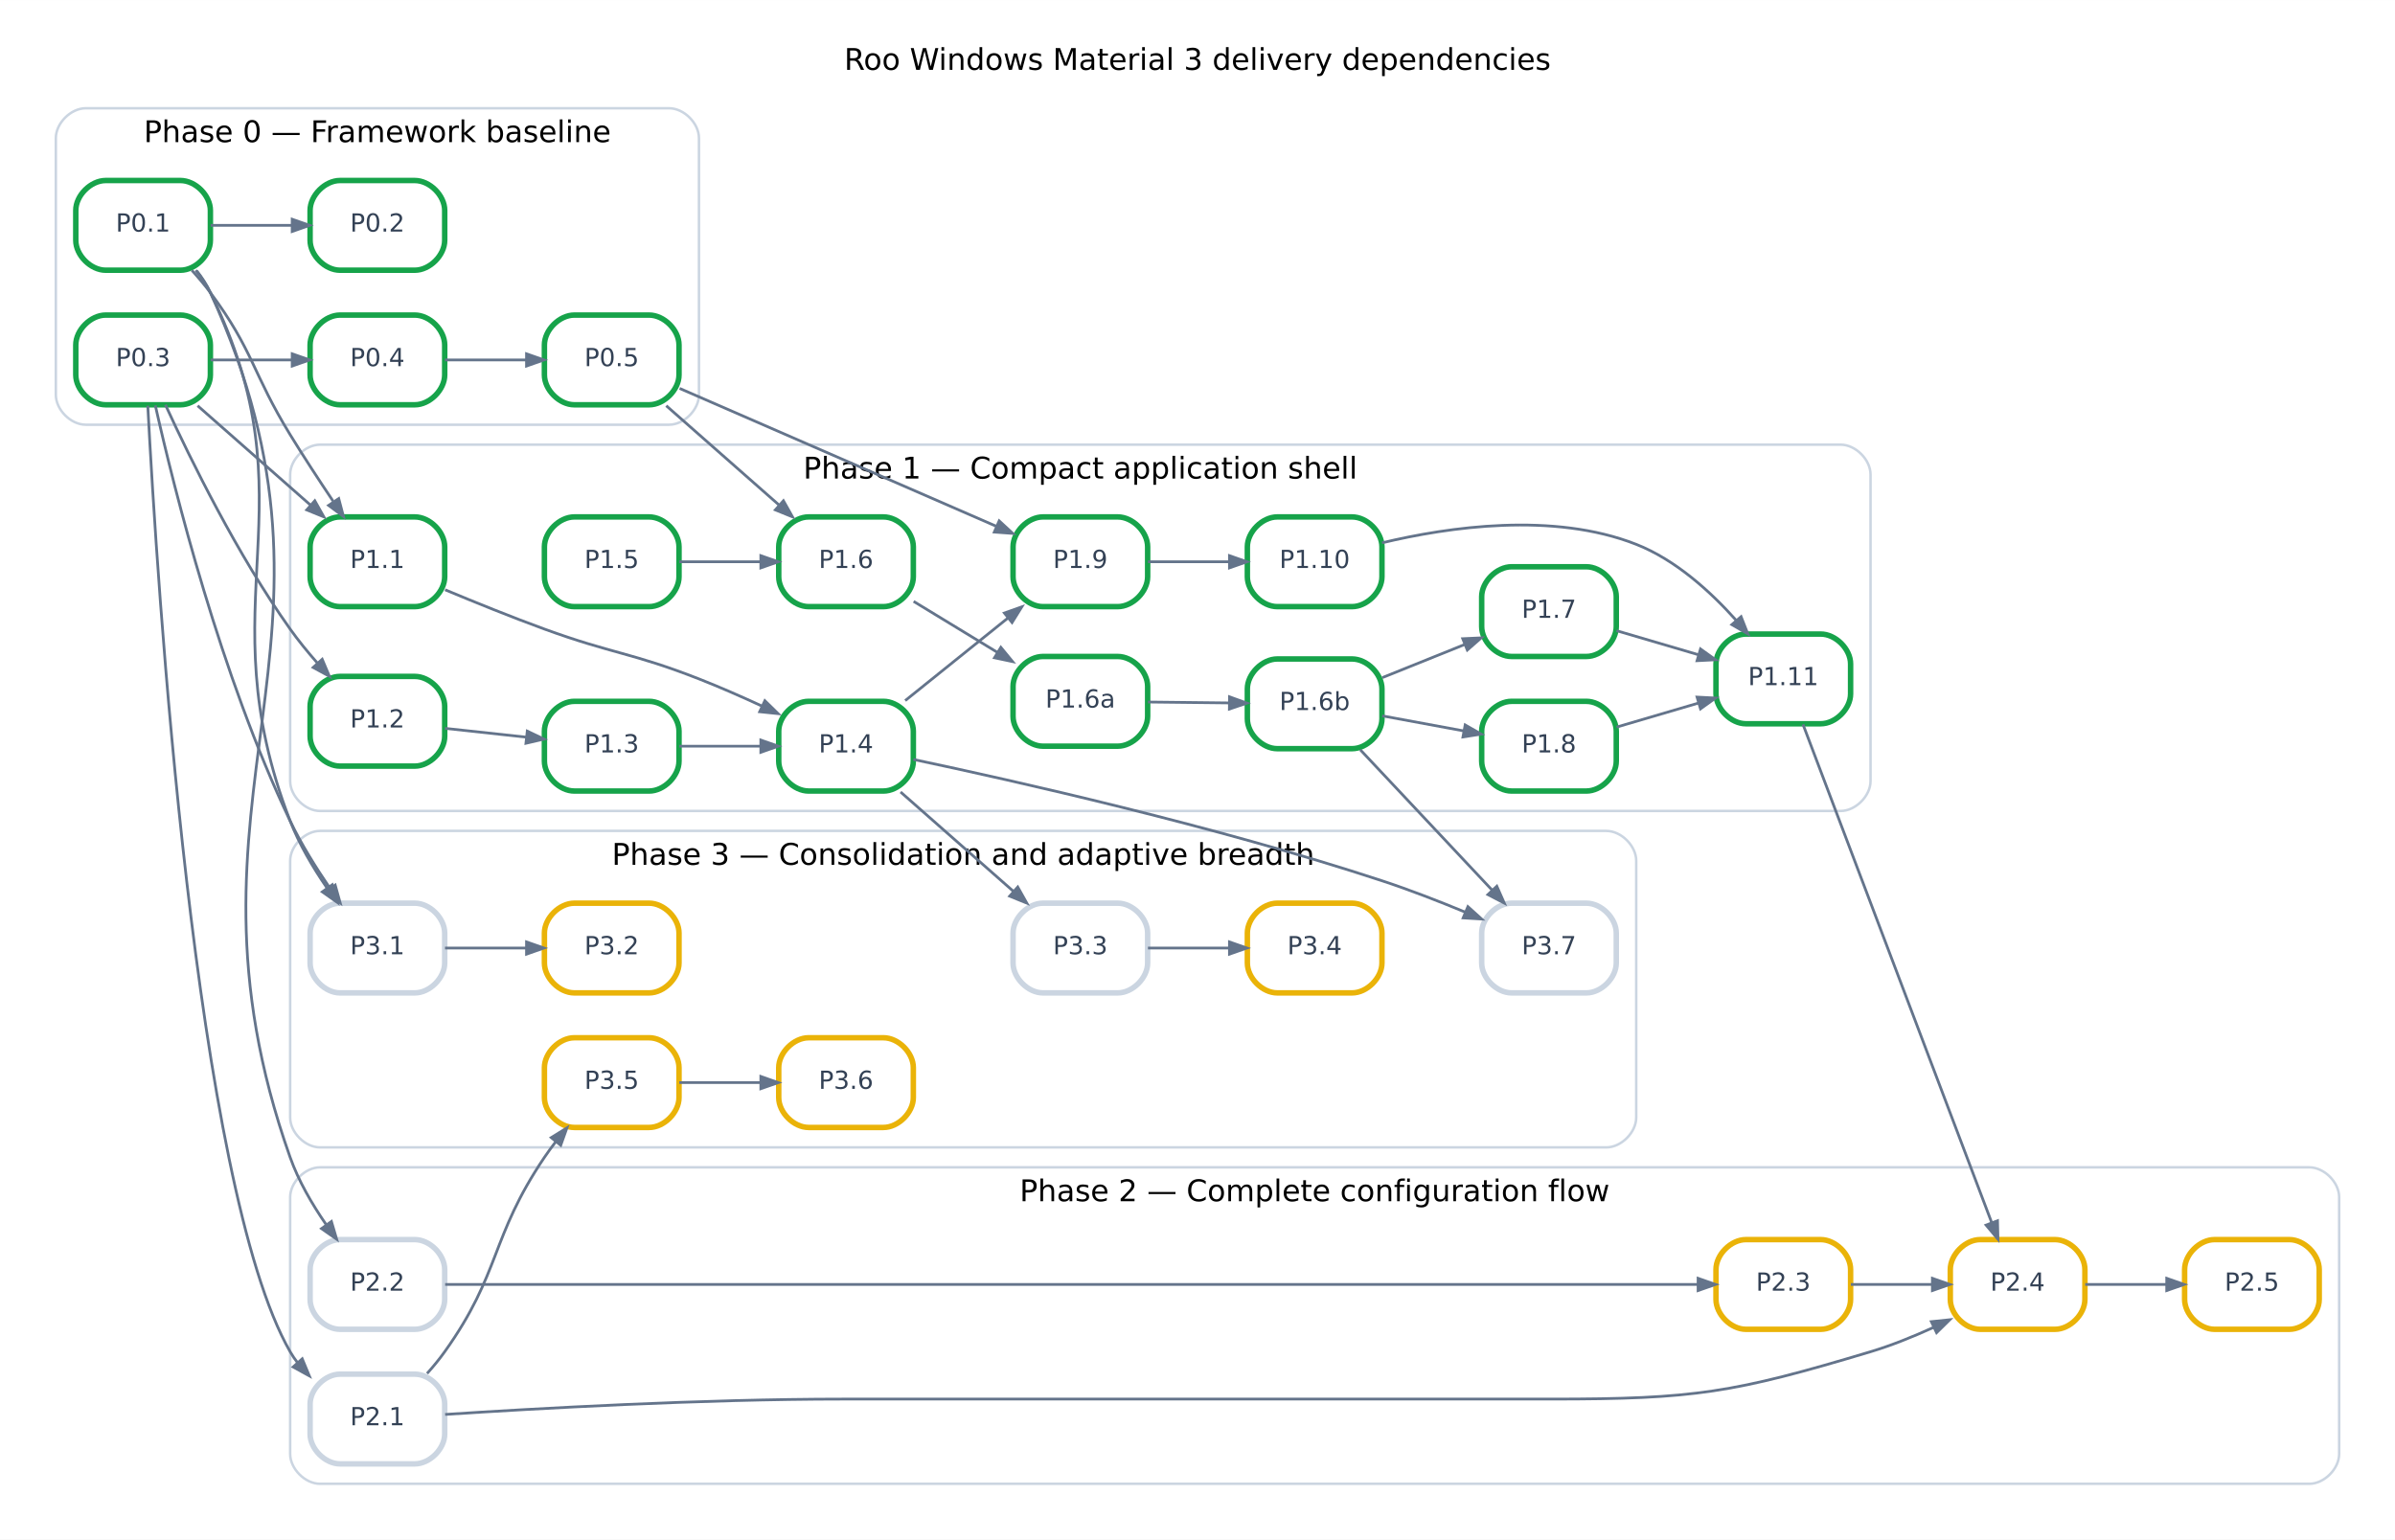
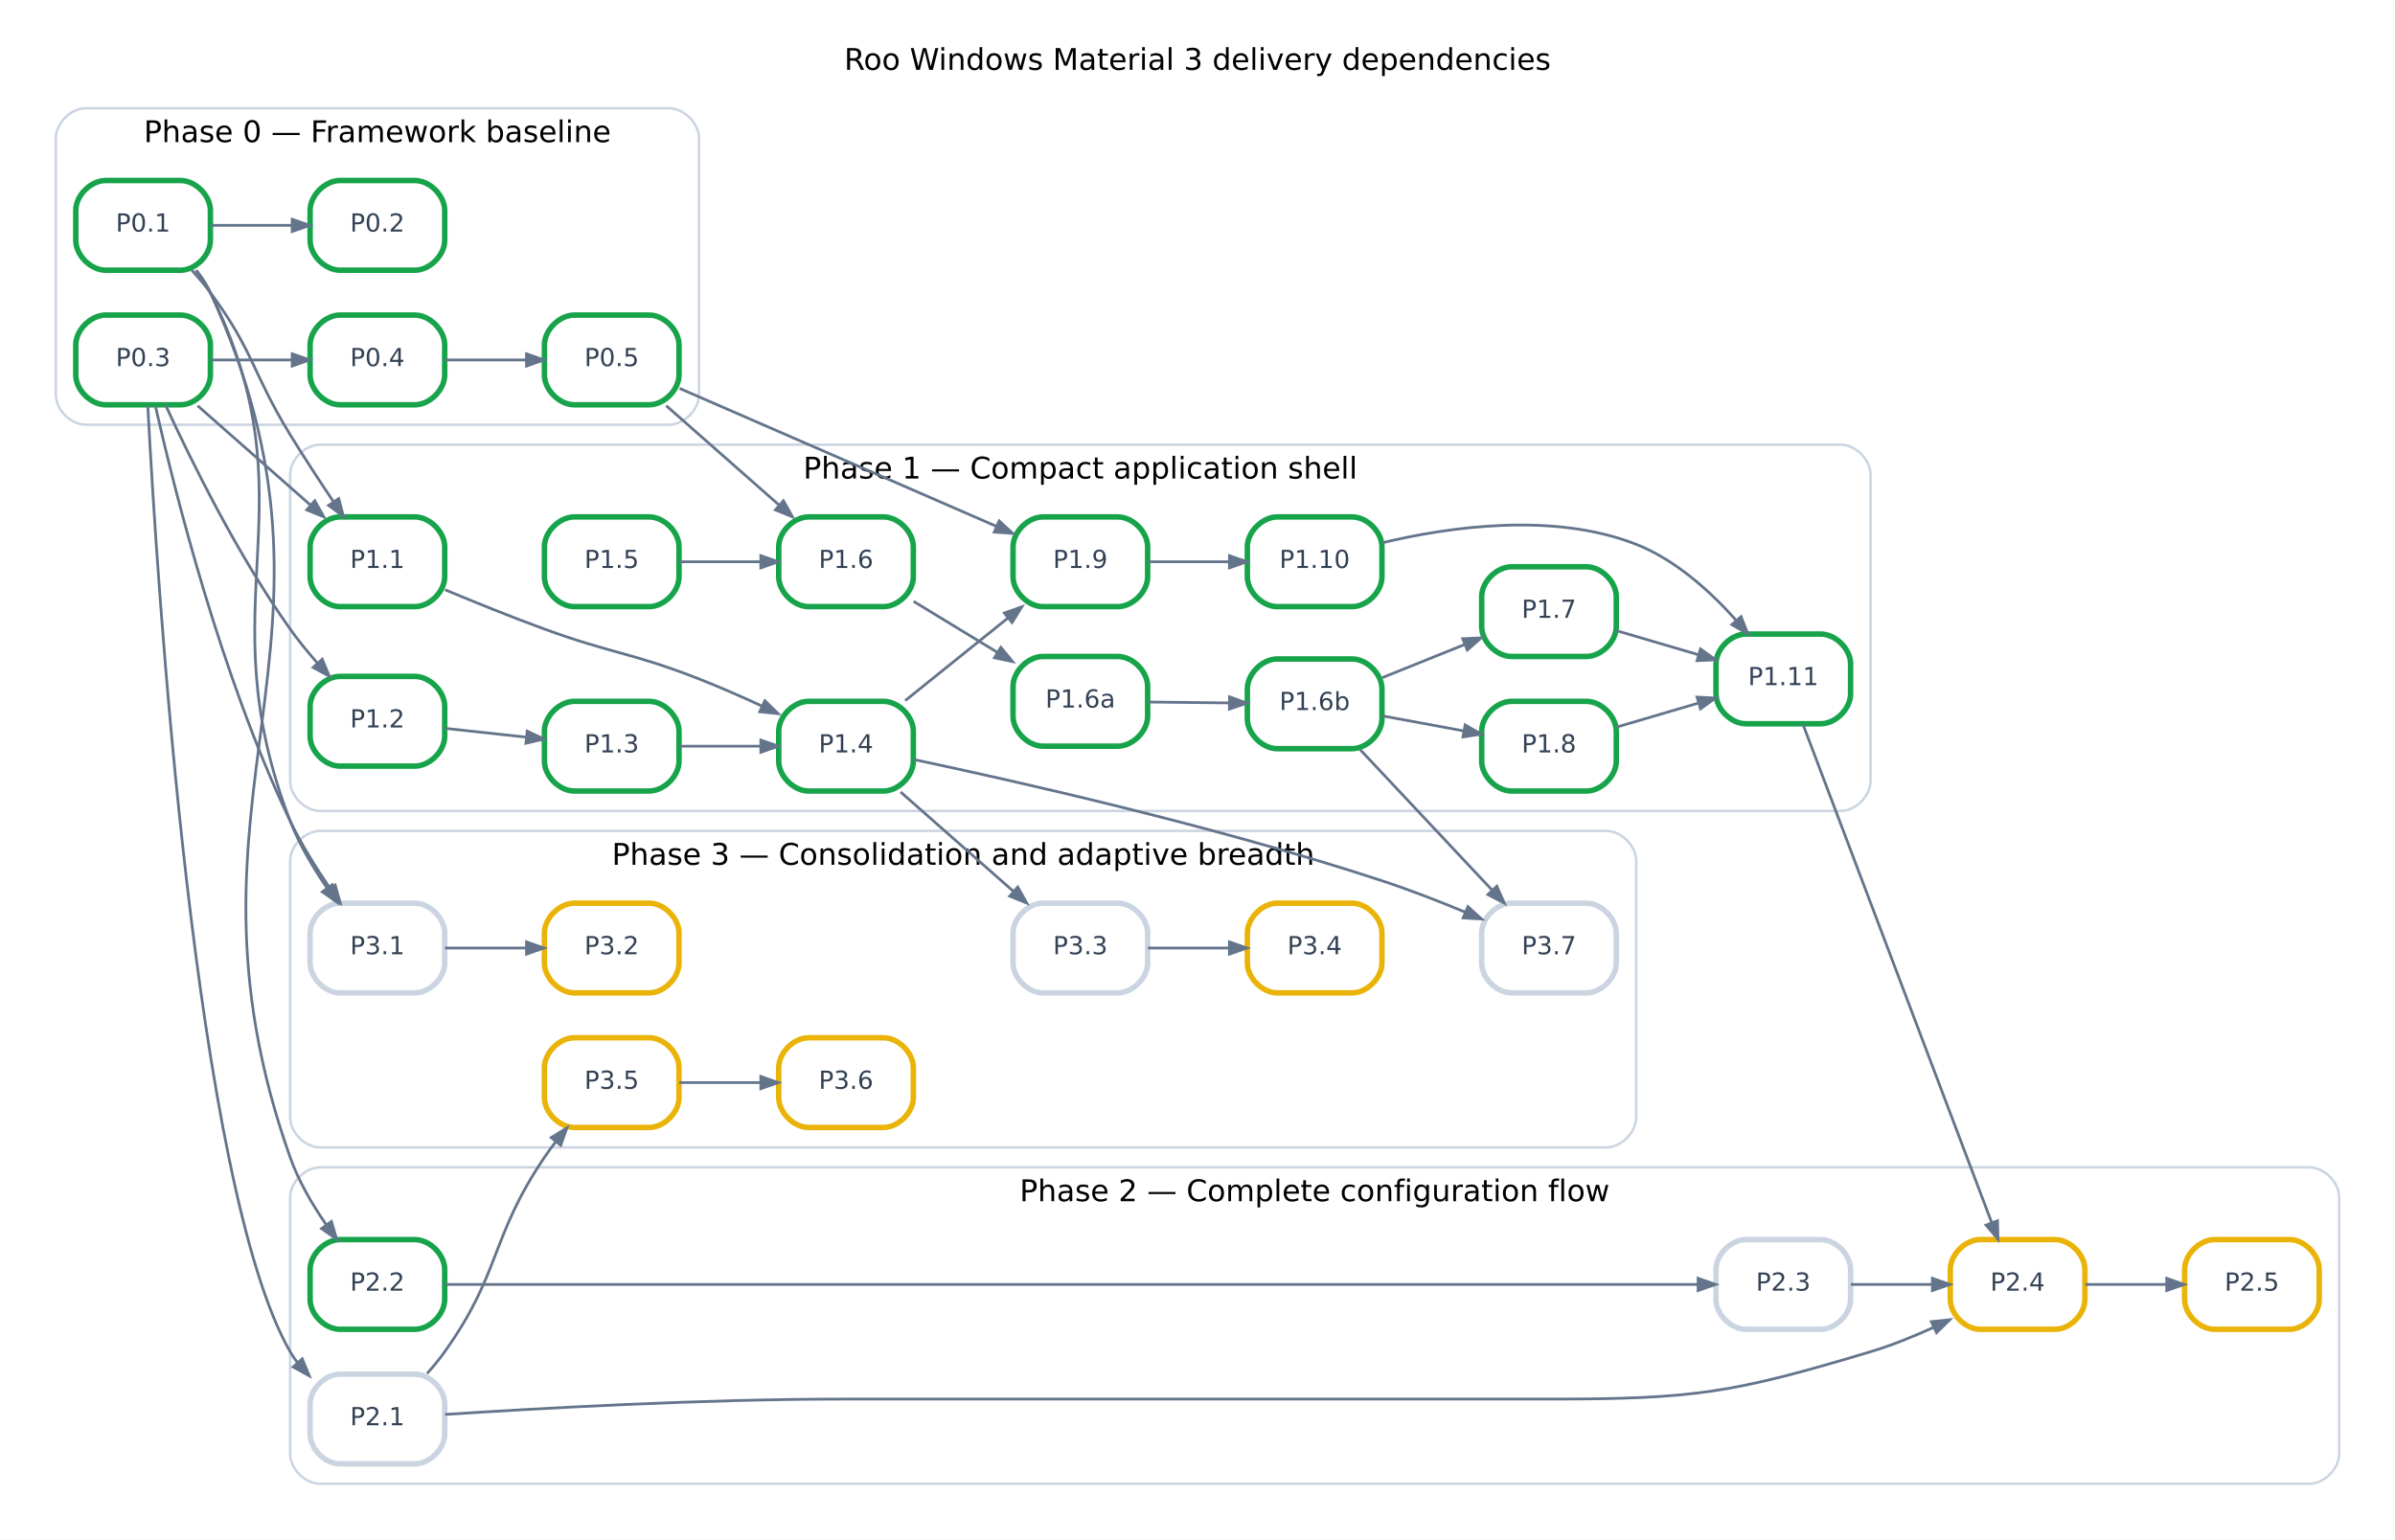
<svg xmlns="http://www.w3.org/2000/svg" xmlns:xlink="http://www.w3.org/1999/xlink" width="961pt" height="618pt" viewBox="0.00 0.00 960.80 617.80">
  <g id="graph0" class="graph" transform="scale(1 1) rotate(0) translate(14.4 603.4)">
    <polygon fill="#ffffff" stroke="transparent" points="-14.4,14.4 -14.4,-603.4 946.4,-603.4 946.4,14.4 -14.4,14.4" />
    <text text-anchor="middle" x="466" y="-575.4" font-family="DejaVu Sans" font-size="12.00">Roo Windows Material 3 delivery dependencies</text>
    <g id="clust1" class="cluster">
      <path fill="#ffffff" stroke="#cbd5e1" d="M20,-433C20,-433 254,-433 254,-433 260,-433 266,-439 266,-445 266,-445 266,-548 266,-548 266,-554 260,-560 254,-560 254,-560 20,-560 20,-560 14,-560 8,-554 8,-548 8,-548 8,-445 8,-445 8,-439 14,-433 20,-433" />
      <text text-anchor="middle" x="137" y="-546.4" font-family="DejaVu Sans" font-size="12.00">Phase 0 — Framework baseline</text>
    </g>
    <g id="clust2" class="cluster">
      <path fill="#ffffff" stroke="#cbd5e1" d="M114,-278C114,-278 724,-278 724,-278 730,-278 736,-284 736,-290 736,-290 736,-413 736,-413 736,-419 730,-425 724,-425 724,-425 114,-425 114,-425 108,-425 102,-419 102,-413 102,-413 102,-290 102,-290 102,-284 108,-278 114,-278" />
      <text text-anchor="middle" x="419" y="-411.4" font-family="DejaVu Sans" font-size="12.00">Phase 1 — Compact application shell</text>
    </g>
    <g id="clust3" class="cluster">
      <path fill="#ffffff" stroke="#cbd5e1" d="M114,-8C114,-8 912,-8 912,-8 918,-8 924,-14 924,-20 924,-20 924,-123 924,-123 924,-129 918,-135 912,-135 912,-135 114,-135 114,-135 108,-135 102,-129 102,-123 102,-123 102,-20 102,-20 102,-14 108,-8 114,-8" />
      <text text-anchor="middle" x="513" y="-121.4" font-family="DejaVu Sans" font-size="12.00">Phase 2 — Complete configuration flow</text>
    </g>
    <g id="clust4" class="cluster">
      <path fill="#ffffff" stroke="#cbd5e1" d="M114,-143C114,-143 630,-143 630,-143 636,-143 642,-149 642,-155 642,-155 642,-258 642,-258 642,-264 636,-270 630,-270 630,-270 114,-270 114,-270 108,-270 102,-264 102,-258 102,-258 102,-155 102,-155 102,-149 108,-143 114,-143" />
      <text text-anchor="middle" x="372" y="-256.4" font-family="DejaVu Sans" font-size="12.00">Phase 3 — Consolidation and adaptive breadth</text>
    </g>
    <g id="node1" class="node">
      <g id="a_node1">
        <a xlink:href="material3_roadmap.md#p0-1" xlink:title="Theme ownership split" target="_top">
          <path fill="#ffffff" stroke="#16a34a" stroke-width="2.2" d="M58,-531C58,-531 28,-531 28,-531 22,-531 16,-525 16,-519 16,-519 16,-507 16,-507 16,-501 22,-495 28,-495 28,-495 58,-495 58,-495 64,-495 70,-501 70,-507 70,-507 70,-519 70,-519 70,-525 64,-531 58,-531" />
          <text text-anchor="middle" x="43" y="-510.5" font-family="DejaVu Sans" font-size="10.00" fill="#334155">P0.1</text>
        </a>
      </g>
    </g>
    <g id="node2" class="node">
      <g id="a_node2">
        <a xlink:href="material3_roadmap.md#p0-2" xlink:title="Supported-target baseline for the theme split" target="_top">
          <path fill="#ffffff" stroke="#16a34a" stroke-width="2.2" d="M152,-531C152,-531 122,-531 122,-531 116,-531 110,-525 110,-519 110,-519 110,-507 110,-507 110,-501 116,-495 122,-495 122,-495 152,-495 152,-495 158,-495 164,-501 164,-507 164,-507 164,-519 164,-519 164,-525 158,-531 152,-531" />
          <text text-anchor="middle" x="137" y="-510.5" font-family="DejaVu Sans" font-size="10.00" fill="#334155">P0.2</text>
        </a>
      </g>
    </g>
    <g id="edge1" class="edge">
      <path fill="none" stroke="#64748b" stroke-width="1.1" d="M70.12,-513C80.22,-513 91.9,-513 102.6,-513" />
      <polygon fill="#64748b" stroke="#64748b" stroke-width="1.1" points="102.82,-515.45 109.82,-513 102.82,-510.55 102.82,-515.45" />
    </g>
    <g id="node6" class="node">
      <g id="a_node6">
        <a xlink:href="material3_roadmap.md#p1-1" xlink:title="Finish app-bar component verification" target="_top">
          <path fill="#ffffff" stroke="#16a34a" stroke-width="2.2" d="M152,-396C152,-396 122,-396 122,-396 116,-396 110,-390 110,-384 110,-384 110,-372 110,-372 110,-366 116,-360 122,-360 122,-360 152,-360 152,-360 158,-360 164,-366 164,-372 164,-372 164,-384 164,-384 164,-390 158,-396 152,-396" />
          <text text-anchor="middle" x="137" y="-375.5" font-family="DejaVu Sans" font-size="10.00" fill="#334155">P1.1</text>
        </a>
      </g>
    </g>
    <g id="edge2" class="edge">
      <path fill="none" stroke="#64748b" stroke-width="1.1" d="M62.56,-494.97C65.18,-492.07 67.75,-489.03 70,-486 87.33,-462.68 86.82,-453.77 102,-429 107.41,-420.18 113.61,-410.7 119.22,-402.34" />
      <polygon fill="#64748b" stroke="#64748b" stroke-width="1.1" points="121.49,-403.36 123.38,-396.19 117.43,-400.62 121.49,-403.36" />
    </g>
    <g id="node20" class="node">
      <g id="a_node20">
        <a xlink:href="material3_roadmap.md#p2-2" xlink:title="Design progress indicators" target="_top">
-           <path fill="#ffffff" stroke="#cbd5e1" stroke-width="2.2" d="M152,-106C152,-106 122,-106 122,-106 116,-106 110,-100 110,-94 110,-94 110,-82 110,-82 110,-76 116,-70 122,-70 122,-70 152,-70 152,-70 158,-70 164,-76 164,-82 164,-82 164,-94 164,-94 164,-100 158,-106 152,-106" />
+           <path fill="#ffffff" stroke="#16a34a" stroke-width="2.2" d="M152,-106C152,-106 122,-106 122,-106 116,-106 110,-100 110,-94 110,-94 110,-82 110,-82 110,-76 116,-70 122,-70 122,-70 152,-70 152,-70 158,-70 164,-76 164,-82 164,-82 164,-94 164,-94 164,-100 158,-106 152,-106" />
          <text text-anchor="middle" x="137" y="-85.5" font-family="DejaVu Sans" font-size="10.00" fill="#334155">P2.2</text>
        </a>
      </g>
    </g>
    <g id="edge3" class="edge">
      <path fill="none" stroke="#64748b" stroke-width="1.1" d="M64.53,-494.75C66.68,-492.02 68.59,-489.08 70,-486 134.46,-345.17 50.35,-285.01 102,-139 105.34,-129.57 110.81,-120.18 116.4,-112.08" />
      <polygon fill="#64748b" stroke="#64748b" stroke-width="1.1" points="118.56,-113.27 120.66,-106.16 114.58,-110.41 118.56,-113.27" />
    </g>
    <g id="node24" class="node">
      <g id="a_node24">
        <a xlink:href="material3_roadmap.md#p3-1" xlink:title="Specify the existing card, checkbox, radio-button, and switch families" target="_top">
          <path fill="#ffffff" stroke="#cbd5e1" stroke-width="2.2" d="M152,-241C152,-241 122,-241 122,-241 116,-241 110,-235 110,-229 110,-229 110,-217 110,-217 110,-211 116,-205 122,-205 122,-205 152,-205 152,-205 158,-205 164,-211 164,-217 164,-217 164,-229 164,-229 164,-235 158,-241 152,-241" />
          <text text-anchor="middle" x="137" y="-220.5" font-family="DejaVu Sans" font-size="10.00" fill="#334155">P3.1</text>
        </a>
      </g>
    </g>
    <g id="edge4" class="edge">
      <path fill="none" stroke="#64748b" stroke-width="1.1" d="M64.11,-494.98C66.39,-492.18 68.45,-489.15 70,-486 112.15,-400.54 67.64,-362.88 102,-274 105.61,-264.67 111.15,-255.31 116.72,-247.2" />
      <polygon fill="#64748b" stroke="#64748b" stroke-width="1.1" points="118.89,-248.39 120.96,-241.27 114.9,-245.55 118.89,-248.39" />
    </g>
    <g id="node3" class="node">
      <g id="a_node3">
        <a xlink:href="material3_roadmap.md#p0-3" xlink:title="Keyboard/focus framework" target="_top">
          <path fill="#ffffff" stroke="#16a34a" stroke-width="2.2" d="M58,-477C58,-477 28,-477 28,-477 22,-477 16,-471 16,-465 16,-465 16,-453 16,-453 16,-447 22,-441 28,-441 28,-441 58,-441 58,-441 64,-441 70,-447 70,-453 70,-453 70,-465 70,-465 70,-471 64,-477 58,-477" />
          <text text-anchor="middle" x="43" y="-456.5" font-family="DejaVu Sans" font-size="10.00" fill="#334155">P0.3</text>
        </a>
      </g>
    </g>
    <g id="node4" class="node">
      <g id="a_node4">
        <a xlink:href="material3_roadmap.md#p0-4" xlink:title="Semantic Back/Escape routing" target="_top">
          <path fill="#ffffff" stroke="#16a34a" stroke-width="2.2" d="M152,-477C152,-477 122,-477 122,-477 116,-477 110,-471 110,-465 110,-465 110,-453 110,-453 110,-447 116,-441 122,-441 122,-441 152,-441 152,-441 158,-441 164,-447 164,-453 164,-453 164,-465 164,-465 164,-471 158,-477 152,-477" />
          <text text-anchor="middle" x="137" y="-456.5" font-family="DejaVu Sans" font-size="10.00" fill="#334155">P0.4</text>
        </a>
      </g>
    </g>
    <g id="edge5" class="edge">
      <path fill="none" stroke="#64748b" stroke-width="1.1" d="M70.12,-459C80.22,-459 91.9,-459 102.6,-459" />
      <polygon fill="#64748b" stroke="#64748b" stroke-width="1.1" points="102.82,-461.45 109.82,-459 102.82,-456.55 102.82,-461.45" />
    </g>
    <g id="edge6" class="edge">
      <path fill="none" stroke="#64748b" stroke-width="1.1" d="M64.88,-440.62C78.26,-428.83 95.74,-413.44 110.02,-400.87" />
      <polygon fill="#64748b" stroke="#64748b" stroke-width="1.1" points="111.89,-402.49 115.52,-396.03 108.65,-398.82 111.89,-402.49" />
    </g>
    <g id="node7" class="node">
      <g id="a_node7">
        <a xlink:href="material3_roadmap.md#p1-2" xlink:title="Amend the navigation-bar design for keyboard operation" target="_top">
          <path fill="#ffffff" stroke="#16a34a" stroke-width="2.2" d="M152,-332C152,-332 122,-332 122,-332 116,-332 110,-326 110,-320 110,-320 110,-308 110,-308 110,-302 116,-296 122,-296 122,-296 152,-296 152,-296 158,-296 164,-302 164,-308 164,-308 164,-320 164,-320 164,-326 158,-332 152,-332" />
          <text text-anchor="middle" x="137" y="-311.5" font-family="DejaVu Sans" font-size="10.00" fill="#334155">P1.2</text>
        </a>
      </g>
    </g>
    <g id="edge7" class="edge">
      <path fill="none" stroke="#64748b" stroke-width="1.1" d="M51.96,-441C62.12,-418.89 80.91,-380.66 102,-351 105.27,-346.4 109.06,-341.76 112.89,-337.4" />
      <polygon fill="#64748b" stroke="#64748b" stroke-width="1.1" points="114.86,-338.88 117.74,-332.05 111.23,-335.59 114.86,-338.88" />
    </g>
    <g id="node19" class="node">
      <g id="a_node19">
        <a xlink:href="material3_roadmap.md#p2-1" xlink:title="Implement single-line Material 3 text fields" target="_top">
          <path fill="#ffffff" stroke="#cbd5e1" stroke-width="2.2" d="M152,-52C152,-52 122,-52 122,-52 116,-52 110,-46 110,-40 110,-40 110,-28 110,-28 110,-22 116,-16 122,-16 122,-16 152,-16 152,-16 158,-16 164,-22 164,-28 164,-28 164,-40 164,-40 164,-46 158,-52 152,-52" />
          <text text-anchor="middle" x="137" y="-31.5" font-family="DejaVu Sans" font-size="10.00" fill="#334155">P2.1</text>
        </a>
      </g>
    </g>
    <g id="edge8" class="edge">
      <path fill="none" stroke="#64748b" stroke-width="1.1" d="M44.89,-440.61C48.53,-371.42 63.86,-127.27 102,-61 102.89,-59.46 103.9,-57.97 105.01,-56.54" />
      <polygon fill="#64748b" stroke="#64748b" stroke-width="1.1" points="106.85,-58.16 109.69,-51.31 103.2,-54.89 106.85,-58.16" />
    </g>
    <g id="edge9" class="edge">
      <path fill="none" stroke="#64748b" stroke-width="1.1" d="M47.9,-440.76C55.54,-406.83 74.2,-332.16 102,-274 106.39,-264.82 112.24,-255.38 117.85,-247.16" />
      <polygon fill="#64748b" stroke="#64748b" stroke-width="1.1" points="120.07,-248.27 122.07,-241.13 116.05,-245.46 120.07,-248.27" />
    </g>
    <g id="node5" class="node">
      <g id="a_node5">
        <a xlink:href="material3_roadmap.md#p0-5" xlink:title="Interactive-transient slot and dialog lifetime migration" target="_top">
          <path fill="#ffffff" stroke="#16a34a" stroke-width="2.2" d="M246,-477C246,-477 216,-477 216,-477 210,-477 204,-471 204,-465 204,-465 204,-453 204,-453 204,-447 210,-441 216,-441 216,-441 246,-441 246,-441 252,-441 258,-447 258,-453 258,-453 258,-465 258,-465 258,-471 252,-477 246,-477" />
          <text text-anchor="middle" x="231" y="-456.5" font-family="DejaVu Sans" font-size="10.00" fill="#334155">P0.5</text>
        </a>
      </g>
    </g>
    <g id="edge10" class="edge">
      <path fill="none" stroke="#64748b" stroke-width="1.1" d="M164.12,-459C174.22,-459 185.9,-459 196.6,-459" />
      <polygon fill="#64748b" stroke="#64748b" stroke-width="1.1" points="196.82,-461.45 203.82,-459 196.82,-456.55 196.82,-461.45" />
    </g>
    <g id="node11" class="node">
      <g id="a_node11">
        <a xlink:href="material3_roadmap.md#p1-6" xlink:title="Reconcile menu ownership and input design" target="_top">
          <path fill="#ffffff" stroke="#16a34a" stroke-width="2.2" d="M340,-396C340,-396 310,-396 310,-396 304,-396 298,-390 298,-384 298,-384 298,-372 298,-372 298,-366 304,-360 310,-360 310,-360 340,-360 340,-360 346,-360 352,-366 352,-372 352,-372 352,-384 352,-384 352,-390 346,-396 340,-396" />
          <text text-anchor="middle" x="325" y="-375.5" font-family="DejaVu Sans" font-size="10.00" fill="#334155">P1.6</text>
        </a>
      </g>
    </g>
    <g id="edge11" class="edge">
      <path fill="none" stroke="#64748b" stroke-width="1.1" d="M252.88,-440.62C266.26,-428.83 283.74,-413.44 298.02,-400.87" />
      <polygon fill="#64748b" stroke="#64748b" stroke-width="1.1" points="299.89,-402.49 303.52,-396.03 296.65,-398.82 299.89,-402.49" />
    </g>
    <g id="node16" class="node">
      <g id="a_node16">
        <a xlink:href="material3_roadmap.md#p1-9" xlink:title="Reconcile snackbar queue ownership design" target="_top">
          <path fill="#ffffff" stroke="#16a34a" stroke-width="2.2" d="M434,-396C434,-396 404,-396 404,-396 398,-396 392,-390 392,-384 392,-384 392,-372 392,-372 392,-366 398,-360 404,-360 404,-360 434,-360 434,-360 440,-360 446,-366 446,-372 446,-372 446,-384 446,-384 446,-390 440,-396 434,-396" />
          <text text-anchor="middle" x="419" y="-375.5" font-family="DejaVu Sans" font-size="10.00" fill="#334155">P1.9</text>
        </a>
      </g>
    </g>
    <g id="edge12" class="edge">
      <path fill="none" stroke="#64748b" stroke-width="1.1" d="M258.25,-447.57C291.63,-433.03 349.23,-407.95 385.39,-392.2" />
      <polygon fill="#64748b" stroke="#64748b" stroke-width="1.1" points="386.44,-394.42 391.88,-389.38 384.48,-389.92 386.44,-394.42" />
    </g>
    <g id="node9" class="node">
      <g id="a_node9">
        <a xlink:href="material3_roadmap.md#p1-4" xlink:title="Implement adaptive LayoutScaffold family" target="_top">
          <path fill="#ffffff" stroke="#16a34a" stroke-width="2.2" d="M340,-322C340,-322 310,-322 310,-322 304,-322 298,-316 298,-310 298,-310 298,-298 298,-298 298,-292 304,-286 310,-286 310,-286 340,-286 340,-286 346,-286 352,-292 352,-298 352,-298 352,-310 352,-310 352,-316 346,-322 340,-322" />
          <text text-anchor="middle" x="325" y="-301.5" font-family="DejaVu Sans" font-size="10.00" fill="#334155">P1.4</text>
        </a>
      </g>
    </g>
    <g id="edge13" class="edge">
      <path fill="none" stroke="#64748b" stroke-width="1.1" d="M164.16,-366.76C176.21,-361.73 190.74,-355.84 204,-351 231.2,-341.07 239.05,-341.57 266,-331 274.24,-327.77 282.97,-323.93 291.09,-320.18" />
      <polygon fill="#64748b" stroke="#64748b" stroke-width="1.1" points="292.44,-322.25 297.74,-317.06 290.36,-317.82 292.44,-322.25" />
    </g>
    <g id="node8" class="node">
      <g id="a_node8">
        <a xlink:href="material3_roadmap.md#p1-3" xlink:title="Implement compact navigation bar" target="_top">
          <path fill="#ffffff" stroke="#16a34a" stroke-width="2.2" d="M246,-322C246,-322 216,-322 216,-322 210,-322 204,-316 204,-310 204,-310 204,-298 204,-298 204,-292 210,-286 216,-286 216,-286 246,-286 246,-286 252,-286 258,-292 258,-298 258,-298 258,-310 258,-310 258,-316 252,-322 246,-322" />
          <text text-anchor="middle" x="231" y="-301.5" font-family="DejaVu Sans" font-size="10.00" fill="#334155">P1.3</text>
        </a>
      </g>
    </g>
    <g id="edge14" class="edge">
      <path fill="none" stroke="#64748b" stroke-width="1.1" d="M164.12,-311.16C174.22,-310.06 185.9,-308.79 196.6,-307.63" />
      <polygon fill="#64748b" stroke="#64748b" stroke-width="1.1" points="197.12,-310.04 203.82,-306.85 196.59,-305.17 197.12,-310.04" />
    </g>
    <g id="edge15" class="edge">
      <path fill="none" stroke="#64748b" stroke-width="1.1" d="M258.12,-304C268.22,-304 279.9,-304 290.6,-304" />
      <polygon fill="#64748b" stroke="#64748b" stroke-width="1.1" points="290.82,-306.45 297.82,-304 290.82,-301.55 290.82,-306.45" />
    </g>
    <g id="edge16" class="edge">
      <path fill="none" stroke="#64748b" stroke-width="1.1" d="M348.74,-322.29C361.22,-332.33 376.8,-344.86 390.01,-355.49" />
      <polygon fill="#64748b" stroke="#64748b" stroke-width="1.1" points="388.53,-357.44 395.52,-359.92 391.6,-353.62 388.53,-357.44" />
    </g>
    <g id="node26" class="node">
      <g id="a_node26">
        <a xlink:href="material3_roadmap.md#p3-3" xlink:title="Design adaptive navigation orchestration" target="_top">
          <path fill="#ffffff" stroke="#cbd5e1" stroke-width="2.2" d="M434,-241C434,-241 404,-241 404,-241 398,-241 392,-235 392,-229 392,-229 392,-217 392,-217 392,-211 398,-205 404,-205 404,-205 434,-205 434,-205 440,-205 446,-211 446,-217 446,-217 446,-229 446,-229 446,-235 440,-241 434,-241" />
          <text text-anchor="middle" x="419" y="-220.5" font-family="DejaVu Sans" font-size="10.00" fill="#334155">P3.3</text>
        </a>
      </g>
    </g>
    <g id="edge17" class="edge">
      <path fill="none" stroke="#64748b" stroke-width="1.1" d="M346.88,-285.62C360.26,-273.83 377.74,-258.44 392.02,-245.87" />
      <polygon fill="#64748b" stroke="#64748b" stroke-width="1.1" points="393.89,-247.49 397.52,-241.03 390.65,-243.82 393.89,-247.49" />
    </g>
    <g id="node30" class="node">
      <g id="a_node30">
        <a xlink:href="material3_roadmap.md#p3-7" xlink:title="Reconcile and implement modal sheets on the shared host" target="_top">
          <path fill="#ffffff" stroke="#cbd5e1" stroke-width="2.2" d="M622,-241C622,-241 592,-241 592,-241 586,-241 580,-235 580,-229 580,-229 580,-217 580,-217 580,-211 586,-205 592,-205 592,-205 622,-205 622,-205 628,-205 634,-211 634,-217 634,-217 634,-229 634,-229 634,-235 628,-241 622,-241" />
          <text text-anchor="middle" x="607" y="-220.5" font-family="DejaVu Sans" font-size="10.00" fill="#334155">P3.7</text>
        </a>
      </g>
    </g>
    <g id="edge18" class="edge">
      <path fill="none" stroke="#64748b" stroke-width="1.1" d="M352.03,-298.68C392.66,-290.09 473.39,-271.91 540,-250 551,-246.38 562.77,-241.81 573.28,-237.45" />
      <polygon fill="#64748b" stroke="#64748b" stroke-width="1.1" points="574.48,-239.61 579.98,-234.64 572.58,-235.09 574.48,-239.61" />
    </g>
    <g id="node10" class="node">
      <g id="a_node10">
        <a xlink:href="material3_roadmap.md#p1-5" xlink:title="Implement the shared presentation-pin host" target="_top">
          <path fill="#ffffff" stroke="#16a34a" stroke-width="2.2" d="M246,-396C246,-396 216,-396 216,-396 210,-396 204,-390 204,-384 204,-384 204,-372 204,-372 204,-366 210,-360 216,-360 216,-360 246,-360 246,-360 252,-360 258,-366 258,-372 258,-372 258,-384 258,-384 258,-390 252,-396 246,-396" />
          <text text-anchor="middle" x="231" y="-375.5" font-family="DejaVu Sans" font-size="10.00" fill="#334155">P1.5</text>
        </a>
      </g>
    </g>
    <g id="edge19" class="edge">
      <path fill="none" stroke="#64748b" stroke-width="1.1" d="M258.12,-378C268.22,-378 279.9,-378 290.6,-378" />
      <polygon fill="#64748b" stroke="#64748b" stroke-width="1.1" points="290.82,-380.45 297.82,-378 290.82,-375.55 290.82,-380.45" />
    </g>
    <g id="node12" class="node">
      <g id="a_node12">
        <a xlink:href="material3_roadmap.md#p1-6a" xlink:title="Review shared transient hosting" target="_top">
          <path fill="#ffffff" stroke="#16a34a" stroke-width="2.2" d="M434,-340C434,-340 404,-340 404,-340 398,-340 392,-334 392,-328 392,-328 392,-316 392,-316 392,-310 398,-304 404,-304 404,-304 434,-304 434,-304 440,-304 446,-310 446,-316 446,-316 446,-328 446,-328 446,-334 440,-340 434,-340" />
          <text text-anchor="middle" x="419" y="-319.5" font-family="DejaVu Sans" font-size="10.00" fill="#334155">P1.6a</text>
        </a>
      </g>
    </g>
    <g id="edge20" class="edge">
      <path fill="none" stroke="#64748b" stroke-width="1.1" d="M352.12,-362.1C362.61,-355.72 374.8,-348.29 385.83,-341.58" />
      <polygon fill="#64748b" stroke="#64748b" stroke-width="1.1" points="387.11,-343.67 391.82,-337.94 384.56,-339.48 387.11,-343.67" />
    </g>
    <g id="node13" class="node">
      <g id="a_node13">
        <a xlink:href="material3_roadmap.md#p1-6b" xlink:title="Implement menu hosting prerequisites" target="_top">
          <path fill="#ffffff" stroke="#16a34a" stroke-width="2.2" d="M528,-339C528,-339 498,-339 498,-339 492,-339 486,-333 486,-327 486,-327 486,-315 486,-315 486,-309 492,-303 498,-303 498,-303 528,-303 528,-303 534,-303 540,-309 540,-315 540,-315 540,-327 540,-327 540,-333 534,-339 528,-339" />
          <text text-anchor="middle" x="513" y="-318.5" font-family="DejaVu Sans" font-size="10.00" fill="#334155">P1.6b</text>
        </a>
      </g>
    </g>
    <g id="edge21" class="edge">
      <path fill="none" stroke="#64748b" stroke-width="1.1" d="M446.12,-321.72C456.22,-321.61 467.9,-321.48 478.6,-321.36" />
      <polygon fill="#64748b" stroke="#64748b" stroke-width="1.1" points="478.84,-323.81 485.82,-321.28 478.79,-318.91 478.84,-323.81" />
    </g>
    <g id="node14" class="node">
      <g id="a_node14">
        <a xlink:href="material3_roadmap.md#p1-7" xlink:title="Implement Material 3 menus" target="_top">
          <path fill="#ffffff" stroke="#16a34a" stroke-width="2.2" d="M622,-376C622,-376 592,-376 592,-376 586,-376 580,-370 580,-364 580,-364 580,-352 580,-352 580,-346 586,-340 592,-340 592,-340 622,-340 622,-340 628,-340 634,-346 634,-352 634,-352 634,-364 634,-364 634,-370 628,-376 622,-376" />
          <text text-anchor="middle" x="607" y="-355.5" font-family="DejaVu Sans" font-size="10.00" fill="#334155">P1.7</text>
        </a>
      </g>
    </g>
    <g id="edge22" class="edge">
      <path fill="none" stroke="#64748b" stroke-width="1.1" d="M540.12,-331.5C550.41,-335.64 562.35,-340.45 573.22,-344.82" />
      <polygon fill="#64748b" stroke="#64748b" stroke-width="1.1" points="572.41,-347.13 579.82,-347.47 574.24,-342.58 572.41,-347.13" />
    </g>
    <g id="node15" class="node">
      <g id="a_node15">
        <a xlink:href="material3_roadmap.md#p1-8" xlink:title="Implement basic Material 3 dialogs" target="_top">
          <path fill="#ffffff" stroke="#16a34a" stroke-width="2.2" d="M622,-322C622,-322 592,-322 592,-322 586,-322 580,-316 580,-310 580,-310 580,-298 580,-298 580,-292 586,-286 592,-286 592,-286 622,-286 622,-286 628,-286 634,-292 634,-298 634,-298 634,-310 634,-310 634,-316 628,-322 622,-322" />
          <text text-anchor="middle" x="607" y="-301.5" font-family="DejaVu Sans" font-size="10.00" fill="#334155">P1.8</text>
        </a>
      </g>
    </g>
    <g id="edge23" class="edge">
      <path fill="none" stroke="#64748b" stroke-width="1.1" d="M540.12,-316.17C550.31,-314.29 562.13,-312.11 572.91,-310.11" />
      <polygon fill="#64748b" stroke="#64748b" stroke-width="1.1" points="573.38,-312.52 579.82,-308.84 572.49,-307.7 573.38,-312.52" />
    </g>
    <g id="edge24" class="edge">
      <path fill="none" stroke="#64748b" stroke-width="1.1" d="M531.3,-302.57C546.3,-286.59 568.08,-263.39 584.26,-246.16" />
      <polygon fill="#64748b" stroke="#64748b" stroke-width="1.1" points="586.08,-247.8 589.08,-241.02 582.51,-244.45 586.08,-247.8" />
    </g>
    <g id="node18" class="node">
      <g id="a_node18">
        <a xlink:href="material3_roadmap.md#p1-11" xlink:title="Integrate the compact settings shell" target="_top">
          <path fill="#ffffff" stroke="#16a34a" stroke-width="2.2" d="M716,-349C716,-349 686,-349 686,-349 680,-349 674,-343 674,-337 674,-337 674,-325 674,-325 674,-319 680,-313 686,-313 686,-313 716,-313 716,-313 722,-313 728,-319 728,-325 728,-325 728,-337 728,-337 728,-343 722,-349 716,-349" />
          <text text-anchor="middle" x="701" y="-328.5" font-family="DejaVu Sans" font-size="10.00" fill="#334155">P1.11</text>
        </a>
      </g>
    </g>
    <g id="edge25" class="edge">
      <path fill="none" stroke="#64748b" stroke-width="1.1" d="M634.12,-350.34C644.31,-347.34 656.13,-343.88 666.91,-340.71" />
      <polygon fill="#64748b" stroke="#64748b" stroke-width="1.1" points="667.79,-343.01 673.82,-338.68 666.41,-338.3 667.79,-343.01" />
    </g>
    <g id="edge26" class="edge">
      <path fill="none" stroke="#64748b" stroke-width="1.1" d="M634.12,-311.66C644.31,-314.66 656.13,-318.12 666.91,-321.29" />
      <polygon fill="#64748b" stroke="#64748b" stroke-width="1.1" points="666.41,-323.7 673.82,-323.32 667.79,-318.99 666.41,-323.7" />
    </g>
    <g id="node17" class="node">
      <g id="a_node17">
        <a xlink:href="material3_roadmap.md#p1-10" xlink:title="Implement snackbar widget, presenter, and queue" target="_top">
          <path fill="#ffffff" stroke="#16a34a" stroke-width="2.2" d="M528,-396C528,-396 498,-396 498,-396 492,-396 486,-390 486,-384 486,-384 486,-372 486,-372 486,-366 492,-360 498,-360 498,-360 528,-360 528,-360 534,-360 540,-366 540,-372 540,-372 540,-384 540,-384 540,-390 534,-396 528,-396" />
          <text text-anchor="middle" x="513" y="-375.5" font-family="DejaVu Sans" font-size="10.00" fill="#334155">P1.10</text>
        </a>
      </g>
    </g>
    <g id="edge27" class="edge">
      <path fill="none" stroke="#64748b" stroke-width="1.1" d="M446.12,-378C456.22,-378 467.9,-378 478.6,-378" />
      <polygon fill="#64748b" stroke="#64748b" stroke-width="1.1" points="478.82,-380.45 485.82,-378 478.82,-375.55 478.82,-380.45" />
    </g>
    <g id="edge28" class="edge">
      <path fill="none" stroke="#64748b" stroke-width="1.1" d="M540.02,-385.6C566.63,-391.97 608.66,-398.12 642,-385 657.73,-378.81 671.73,-366.12 682.03,-354.59" />
      <polygon fill="#64748b" stroke="#64748b" stroke-width="1.1" points="684.07,-355.97 686.78,-349.07 680.36,-352.78 684.07,-355.97" />
    </g>
    <g id="node22" class="node">
      <g id="a_node22">
        <a xlink:href="material3_roadmap.md#p2-4" xlink:title="Implement the Material 3 Wi-Fi configuration flow" target="_top">
          <path fill="#ffffff" stroke="#eab308" stroke-width="2.2" d="M810,-106C810,-106 780,-106 780,-106 774,-106 768,-100 768,-94 768,-94 768,-82 768,-82 768,-76 774,-70 780,-70 780,-70 810,-70 810,-70 816,-70 822,-76 822,-82 822,-82 822,-94 822,-94 822,-100 816,-106 810,-106" />
          <text text-anchor="middle" x="795" y="-85.5" font-family="DejaVu Sans" font-size="10.00" fill="#334155">P2.4</text>
        </a>
      </g>
    </g>
    <g id="edge29" class="edge">
      <path fill="none" stroke="#64748b" stroke-width="1.1" d="M708.91,-312.74C725.21,-269.71 766.01,-161.92 784.56,-112.93" />
      <polygon fill="#64748b" stroke="#64748b" stroke-width="1.1" points="786.94,-113.56 787.13,-106.14 782.36,-111.82 786.94,-113.56" />
    </g>
    <g id="edge30" class="edge">
      <path fill="none" stroke="#64748b" stroke-width="1.1" d="M164.17,-35.84C200.15,-38.2 266.95,-42 324,-42 324,-42 324,-42 608,-42 665.51,-42 680.91,-44.47 736,-61 744.39,-63.52 753.12,-67.05 761.19,-70.73" />
      <polygon fill="#64748b" stroke="#64748b" stroke-width="1.1" points="760.4,-73.07 767.78,-73.84 762.49,-68.64 760.4,-73.07" />
    </g>
    <g id="node28" class="node">
      <g id="a_node28">
        <a xlink:href="material3_roadmap.md#p3-5" xlink:title="Design multiline editing and composition" target="_top">
          <path fill="#ffffff" stroke="#eab308" stroke-width="2.2" d="M246,-187C246,-187 216,-187 216,-187 210,-187 204,-181 204,-175 204,-175 204,-163 204,-163 204,-157 210,-151 216,-151 216,-151 246,-151 246,-151 252,-151 258,-157 258,-163 258,-163 258,-175 258,-175 258,-181 252,-187 246,-187" />
          <text text-anchor="middle" x="231" y="-166.5" font-family="DejaVu Sans" font-size="10.00" fill="#334155">P3.5</text>
        </a>
      </g>
    </g>
    <g id="edge31" class="edge">
      <path fill="none" stroke="#64748b" stroke-width="1.1" d="M156.93,-52.26C159.45,-55.07 161.88,-58.03 164,-61 186.64,-92.7 182.2,-106.71 204,-139 205.43,-141.12 207,-143.26 208.63,-145.37" />
      <polygon fill="#64748b" stroke="#64748b" stroke-width="1.1" points="206.74,-146.93 213.04,-150.83 210.55,-143.85 206.74,-146.93" />
    </g>
    <g id="node21" class="node">
      <g id="a_node21">
        <a xlink:href="material3_roadmap.md#p2-3" xlink:title="Implement progress indicators" target="_top">
-           <path fill="#ffffff" stroke="#eab308" stroke-width="2.2" d="M716,-106C716,-106 686,-106 686,-106 680,-106 674,-100 674,-94 674,-94 674,-82 674,-82 674,-76 680,-70 686,-70 686,-70 716,-70 716,-70 722,-70 728,-76 728,-82 728,-82 728,-94 728,-94 728,-100 722,-106 716,-106" />
+           <path fill="#ffffff" stroke="#cbd5e1" stroke-width="2.2" d="M716,-106C716,-106 686,-106 686,-106 680,-106 674,-100 674,-94 674,-94 674,-82 674,-82 674,-76 680,-70 686,-70 686,-70 716,-70 716,-70 722,-70 728,-76 728,-82 728,-82 728,-94 728,-94 728,-100 722,-106 716,-106" />
          <text text-anchor="middle" x="701" y="-85.5" font-family="DejaVu Sans" font-size="10.00" fill="#334155">P2.3</text>
        </a>
      </g>
    </g>
    <g id="edge32" class="edge">
      <path fill="none" stroke="#64748b" stroke-width="1.1" d="M164.18,-88C200.19,-88 267.01,-88 324,-88 324,-88 324,-88 514,-88 567.43,-88 629.5,-88 666.72,-88" />
      <polygon fill="#64748b" stroke="#64748b" stroke-width="1.1" points="666.82,-90.45 673.82,-88 666.82,-85.55 666.82,-90.45" />
    </g>
    <g id="edge33" class="edge">
      <path fill="none" stroke="#64748b" stroke-width="1.1" d="M728.12,-88C738.22,-88 749.9,-88 760.6,-88" />
      <polygon fill="#64748b" stroke="#64748b" stroke-width="1.1" points="760.82,-90.45 767.82,-88 760.82,-85.55 760.82,-90.45" />
    </g>
    <g id="node23" class="node">
      <g id="a_node23">
        <a xlink:href="material3_roadmap.md#p2-5" xlink:title="Verify the configuration flow on target" target="_top">
          <path fill="#ffffff" stroke="#eab308" stroke-width="2.2" d="M904,-106C904,-106 874,-106 874,-106 868,-106 862,-100 862,-94 862,-94 862,-82 862,-82 862,-76 868,-70 874,-70 874,-70 904,-70 904,-70 910,-70 916,-76 916,-82 916,-82 916,-94 916,-94 916,-100 910,-106 904,-106" />
          <text text-anchor="middle" x="889" y="-85.5" font-family="DejaVu Sans" font-size="10.00" fill="#334155">P2.5</text>
        </a>
      </g>
    </g>
    <g id="edge34" class="edge">
      <path fill="none" stroke="#64748b" stroke-width="1.1" d="M822.12,-88C832.22,-88 843.9,-88 854.6,-88" />
      <polygon fill="#64748b" stroke="#64748b" stroke-width="1.1" points="854.82,-90.45 861.82,-88 854.82,-85.55 854.82,-90.45" />
    </g>
    <g id="node25" class="node">
      <g id="a_node25">
        <a xlink:href="material3_roadmap.md#p3-2" xlink:title="Reconcile existing control implementations with P3.1" target="_top">
          <path fill="#ffffff" stroke="#eab308" stroke-width="2.2" d="M246,-241C246,-241 216,-241 216,-241 210,-241 204,-235 204,-229 204,-229 204,-217 204,-217 204,-211 210,-205 216,-205 216,-205 246,-205 246,-205 252,-205 258,-211 258,-217 258,-217 258,-229 258,-229 258,-235 252,-241 246,-241" />
          <text text-anchor="middle" x="231" y="-220.5" font-family="DejaVu Sans" font-size="10.00" fill="#334155">P3.2</text>
        </a>
      </g>
    </g>
    <g id="edge35" class="edge">
      <path fill="none" stroke="#64748b" stroke-width="1.1" d="M164.12,-223C174.22,-223 185.9,-223 196.6,-223" />
      <polygon fill="#64748b" stroke="#64748b" stroke-width="1.1" points="196.82,-225.45 203.82,-223 196.82,-220.55 196.82,-225.45" />
    </g>
    <g id="node27" class="node">
      <g id="a_node27">
        <a xlink:href="material3_roadmap.md#p3-4" xlink:title="Implement adaptive navigation" target="_top">
          <path fill="#ffffff" stroke="#eab308" stroke-width="2.2" d="M528,-241C528,-241 498,-241 498,-241 492,-241 486,-235 486,-229 486,-229 486,-217 486,-217 486,-211 492,-205 498,-205 498,-205 528,-205 528,-205 534,-205 540,-211 540,-217 540,-217 540,-229 540,-229 540,-235 534,-241 528,-241" />
          <text text-anchor="middle" x="513" y="-220.5" font-family="DejaVu Sans" font-size="10.00" fill="#334155">P3.4</text>
        </a>
      </g>
    </g>
    <g id="edge36" class="edge">
      <path fill="none" stroke="#64748b" stroke-width="1.1" d="M446.12,-223C456.22,-223 467.9,-223 478.6,-223" />
      <polygon fill="#64748b" stroke="#64748b" stroke-width="1.1" points="478.82,-225.45 485.82,-223 478.82,-220.55 478.82,-225.45" />
    </g>
    <g id="node29" class="node">
      <g id="a_node29">
        <a xlink:href="material3_roadmap.md#p3-6" xlink:title="Implement multiline Material 3 text fields" target="_top">
          <path fill="#ffffff" stroke="#eab308" stroke-width="2.2" d="M340,-187C340,-187 310,-187 310,-187 304,-187 298,-181 298,-175 298,-175 298,-163 298,-163 298,-157 304,-151 310,-151 310,-151 340,-151 340,-151 346,-151 352,-157 352,-163 352,-163 352,-175 352,-175 352,-181 346,-187 340,-187" />
          <text text-anchor="middle" x="325" y="-166.5" font-family="DejaVu Sans" font-size="10.00" fill="#334155">P3.6</text>
        </a>
      </g>
    </g>
    <g id="edge37" class="edge">
      <path fill="none" stroke="#64748b" stroke-width="1.1" d="M258.12,-169C268.22,-169 279.9,-169 290.6,-169" />
      <polygon fill="#64748b" stroke="#64748b" stroke-width="1.1" points="290.82,-171.45 297.82,-169 290.82,-166.55 290.82,-171.45" />
    </g>
  </g>
</svg>
